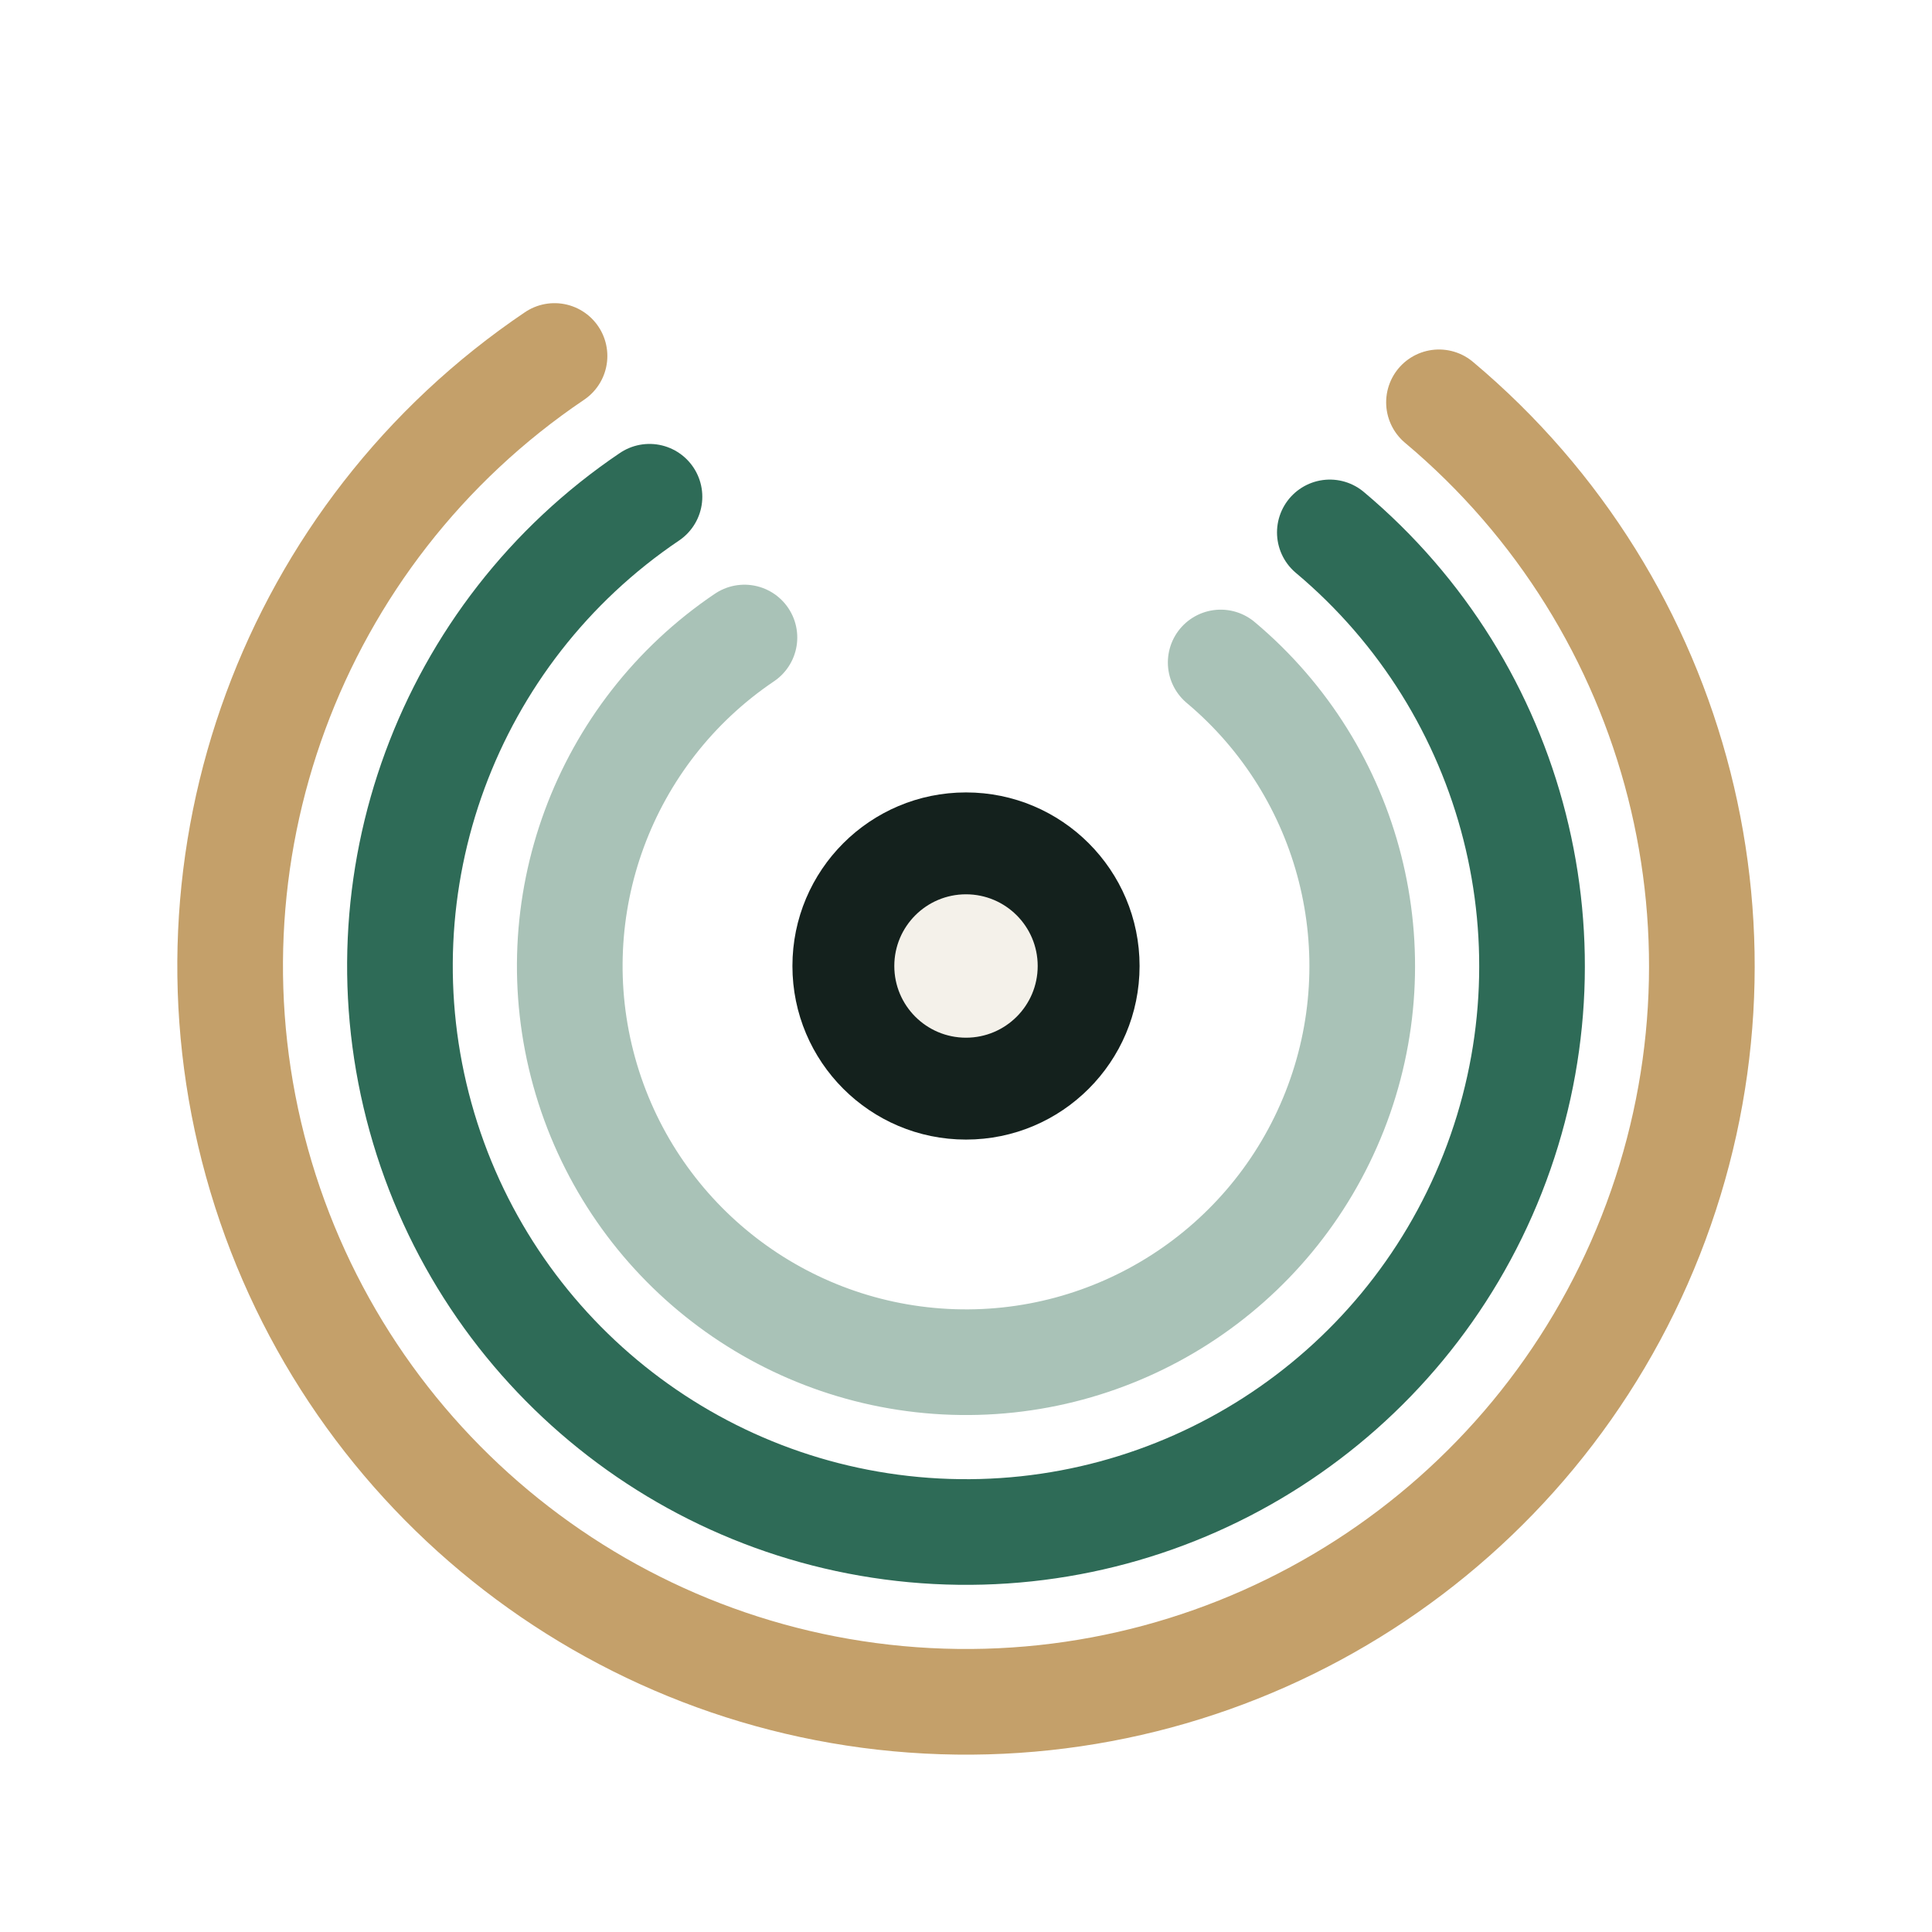
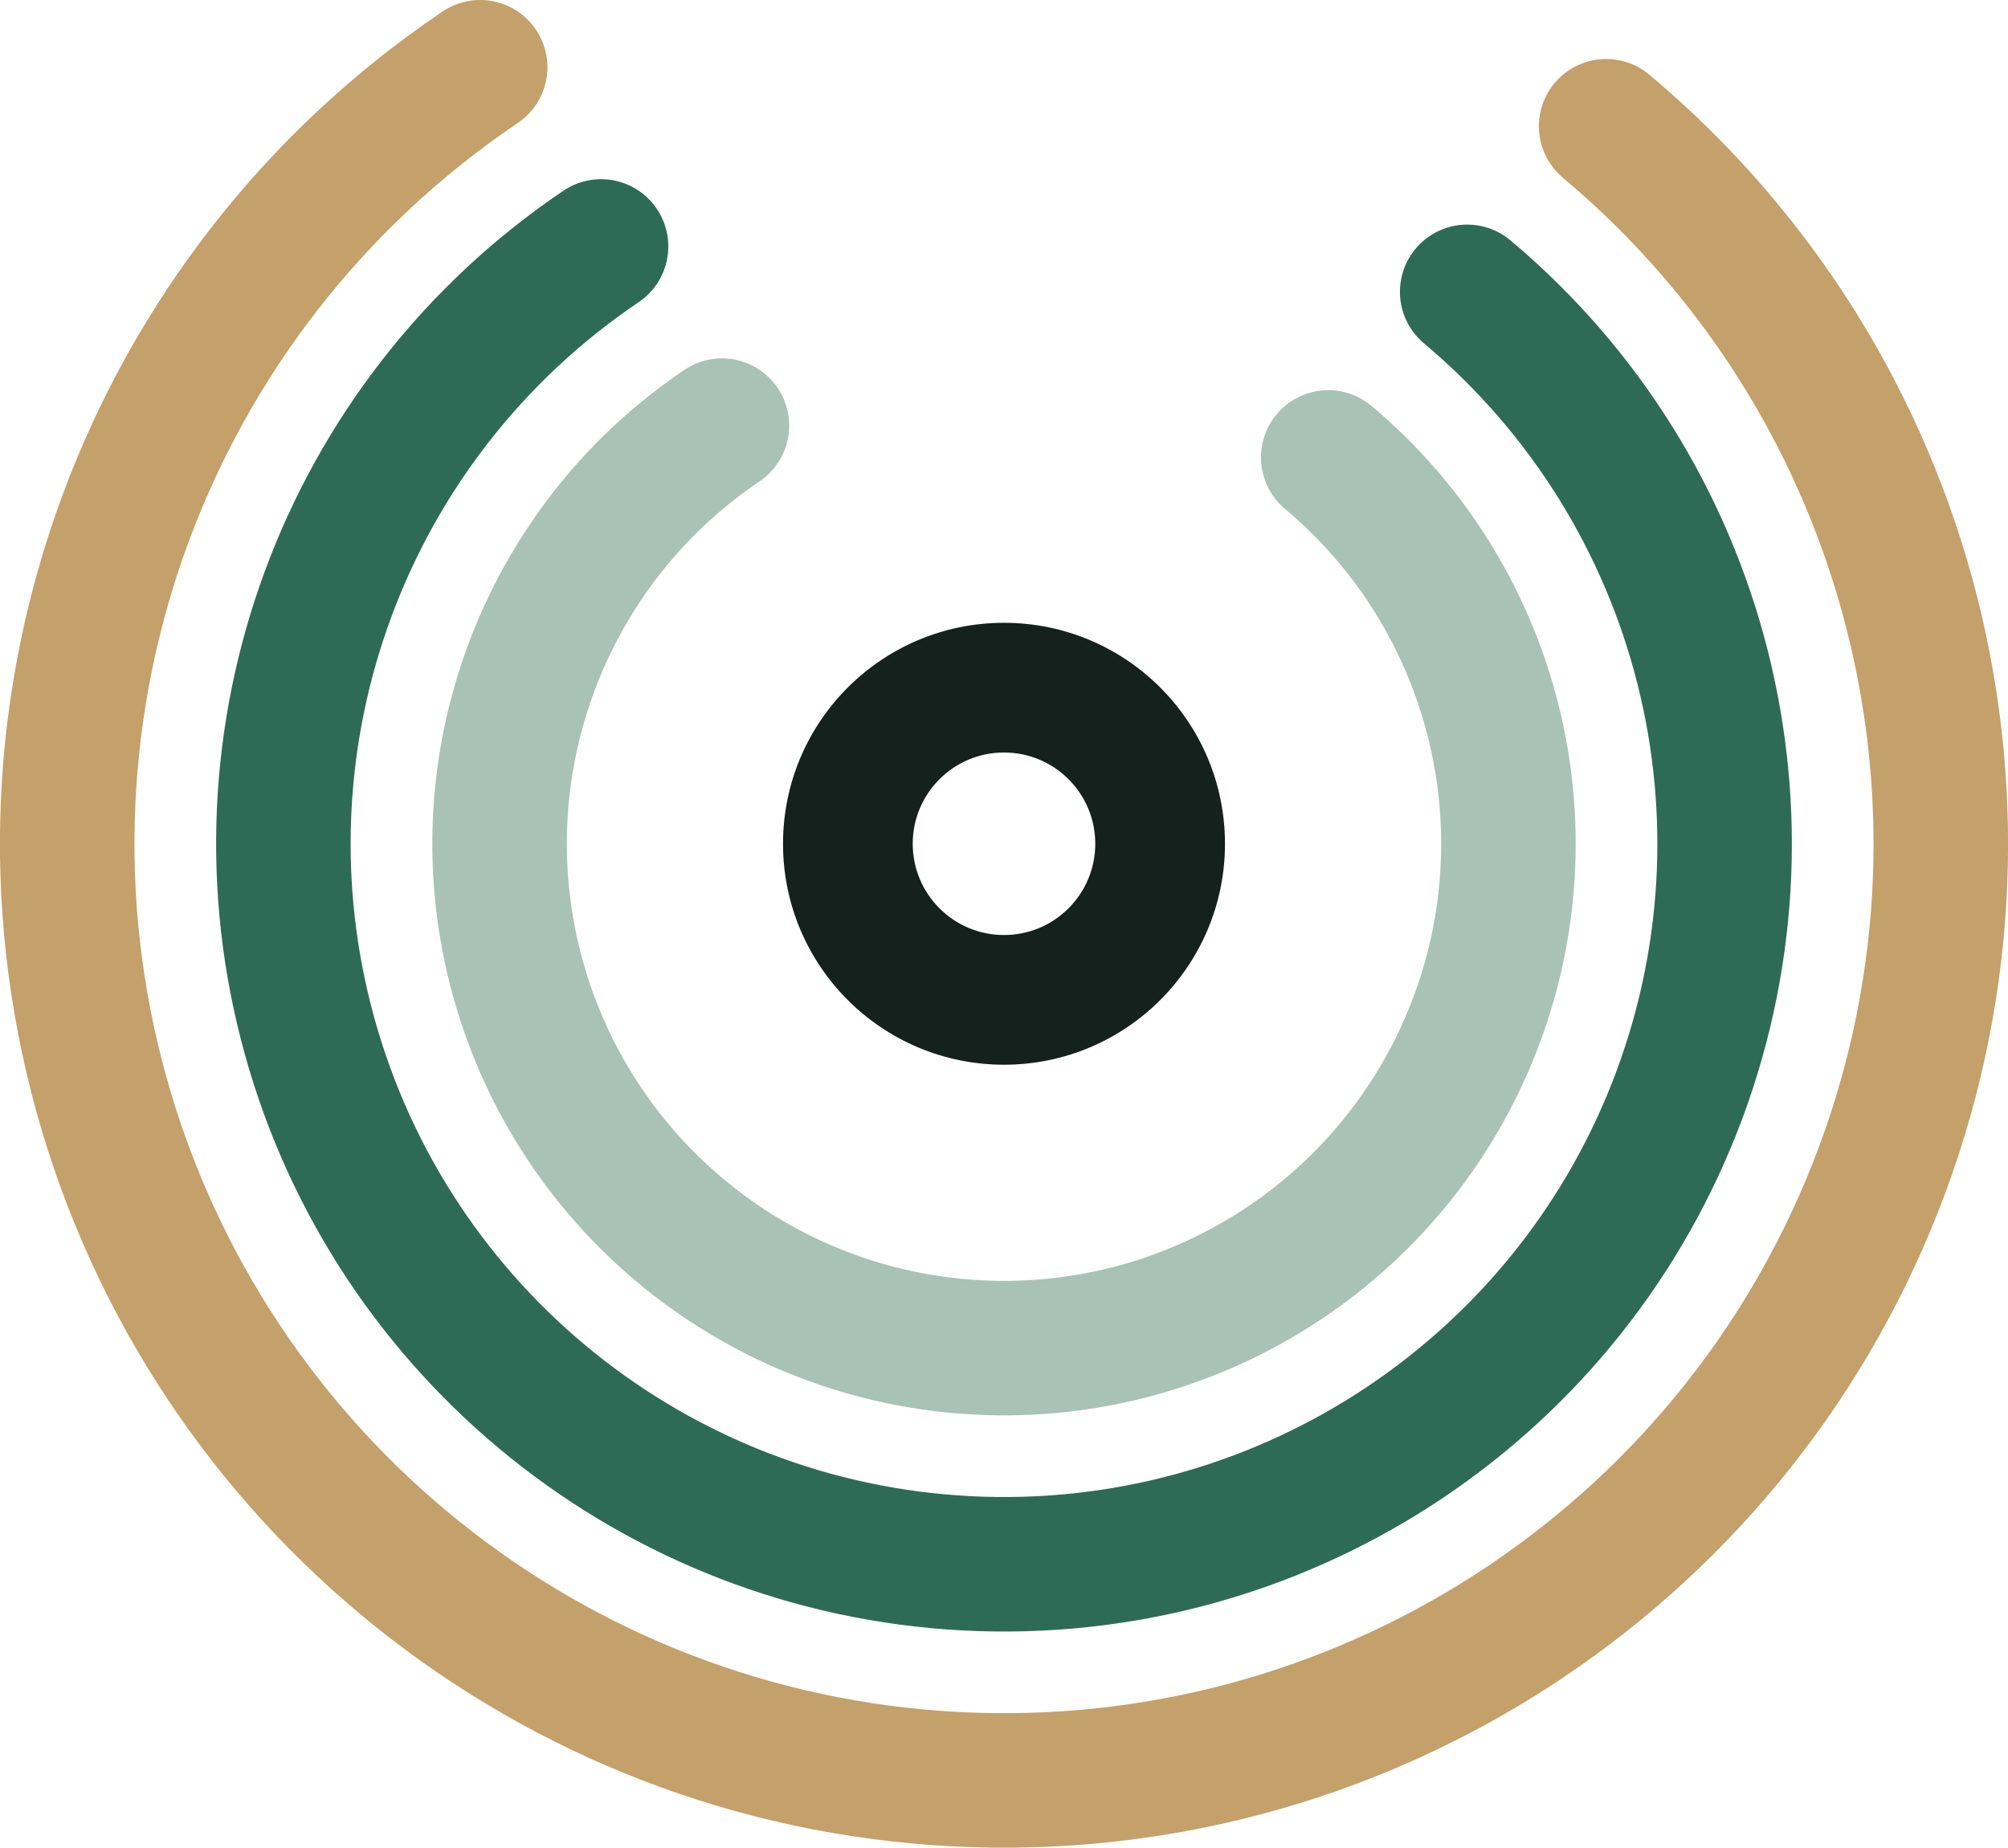
- <svg xmlns="http://www.w3.org/2000/svg" viewBox="-512 -512 1024 1024" width="1024" height="1024">
-   <path d="M134.99 -160.87A210 210 0 1 1 -117.43 -174.10" fill="none" stroke="#A9C2B7" stroke-width="56" stroke-linecap="round" />
-   <path d="M192.84 -229.81A300 300 0 1 1 -167.76 -248.71" fill="none" stroke="#2E6B57" stroke-width="56" stroke-linecap="round" />
-   <path d="M250.69 -298.76A390 390 0 1 1 -218.09 -323.32" fill="none" stroke="#C4A06A" stroke-width="56" stroke-linecap="round" />
-   <circle r="92" fill="#14211D" />
-   <circle r="38" fill="#F4F1EA" />
+ <svg xmlns="http://www.w3.org/2000/svg" viewBox="-418 -351.32 836 769.32" width="836" height="769.32">
+   <g>
+     <path d="M134.99 -160.87A210 210 0 1 1 -117.43 -174.10" fill="none" stroke="#A9C2B7" stroke-width="56" stroke-linecap="round" />
+     <path d="M192.84 -229.81A300 300 0 1 1 -167.76 -248.71" fill="none" stroke="#2E6B57" stroke-width="56" stroke-linecap="round" />
+     <path d="M250.69 -298.76A390 390 0 1 1 -218.09 -323.32" fill="none" stroke="#C4A06A" stroke-width="56" stroke-linecap="round" />
+     <path d="M0 -92.0A92.0 92.0 0 1 1 0 92.0A92.0 92.0 0 1 1 0 -92.0ZM0 -38.0A38.0 38.0 0 1 0 0 38.0A38.0 38.0 0 1 0 0 -38.0Z" fill="#14211D" fill-rule="evenodd" />
+   </g>
</svg>
